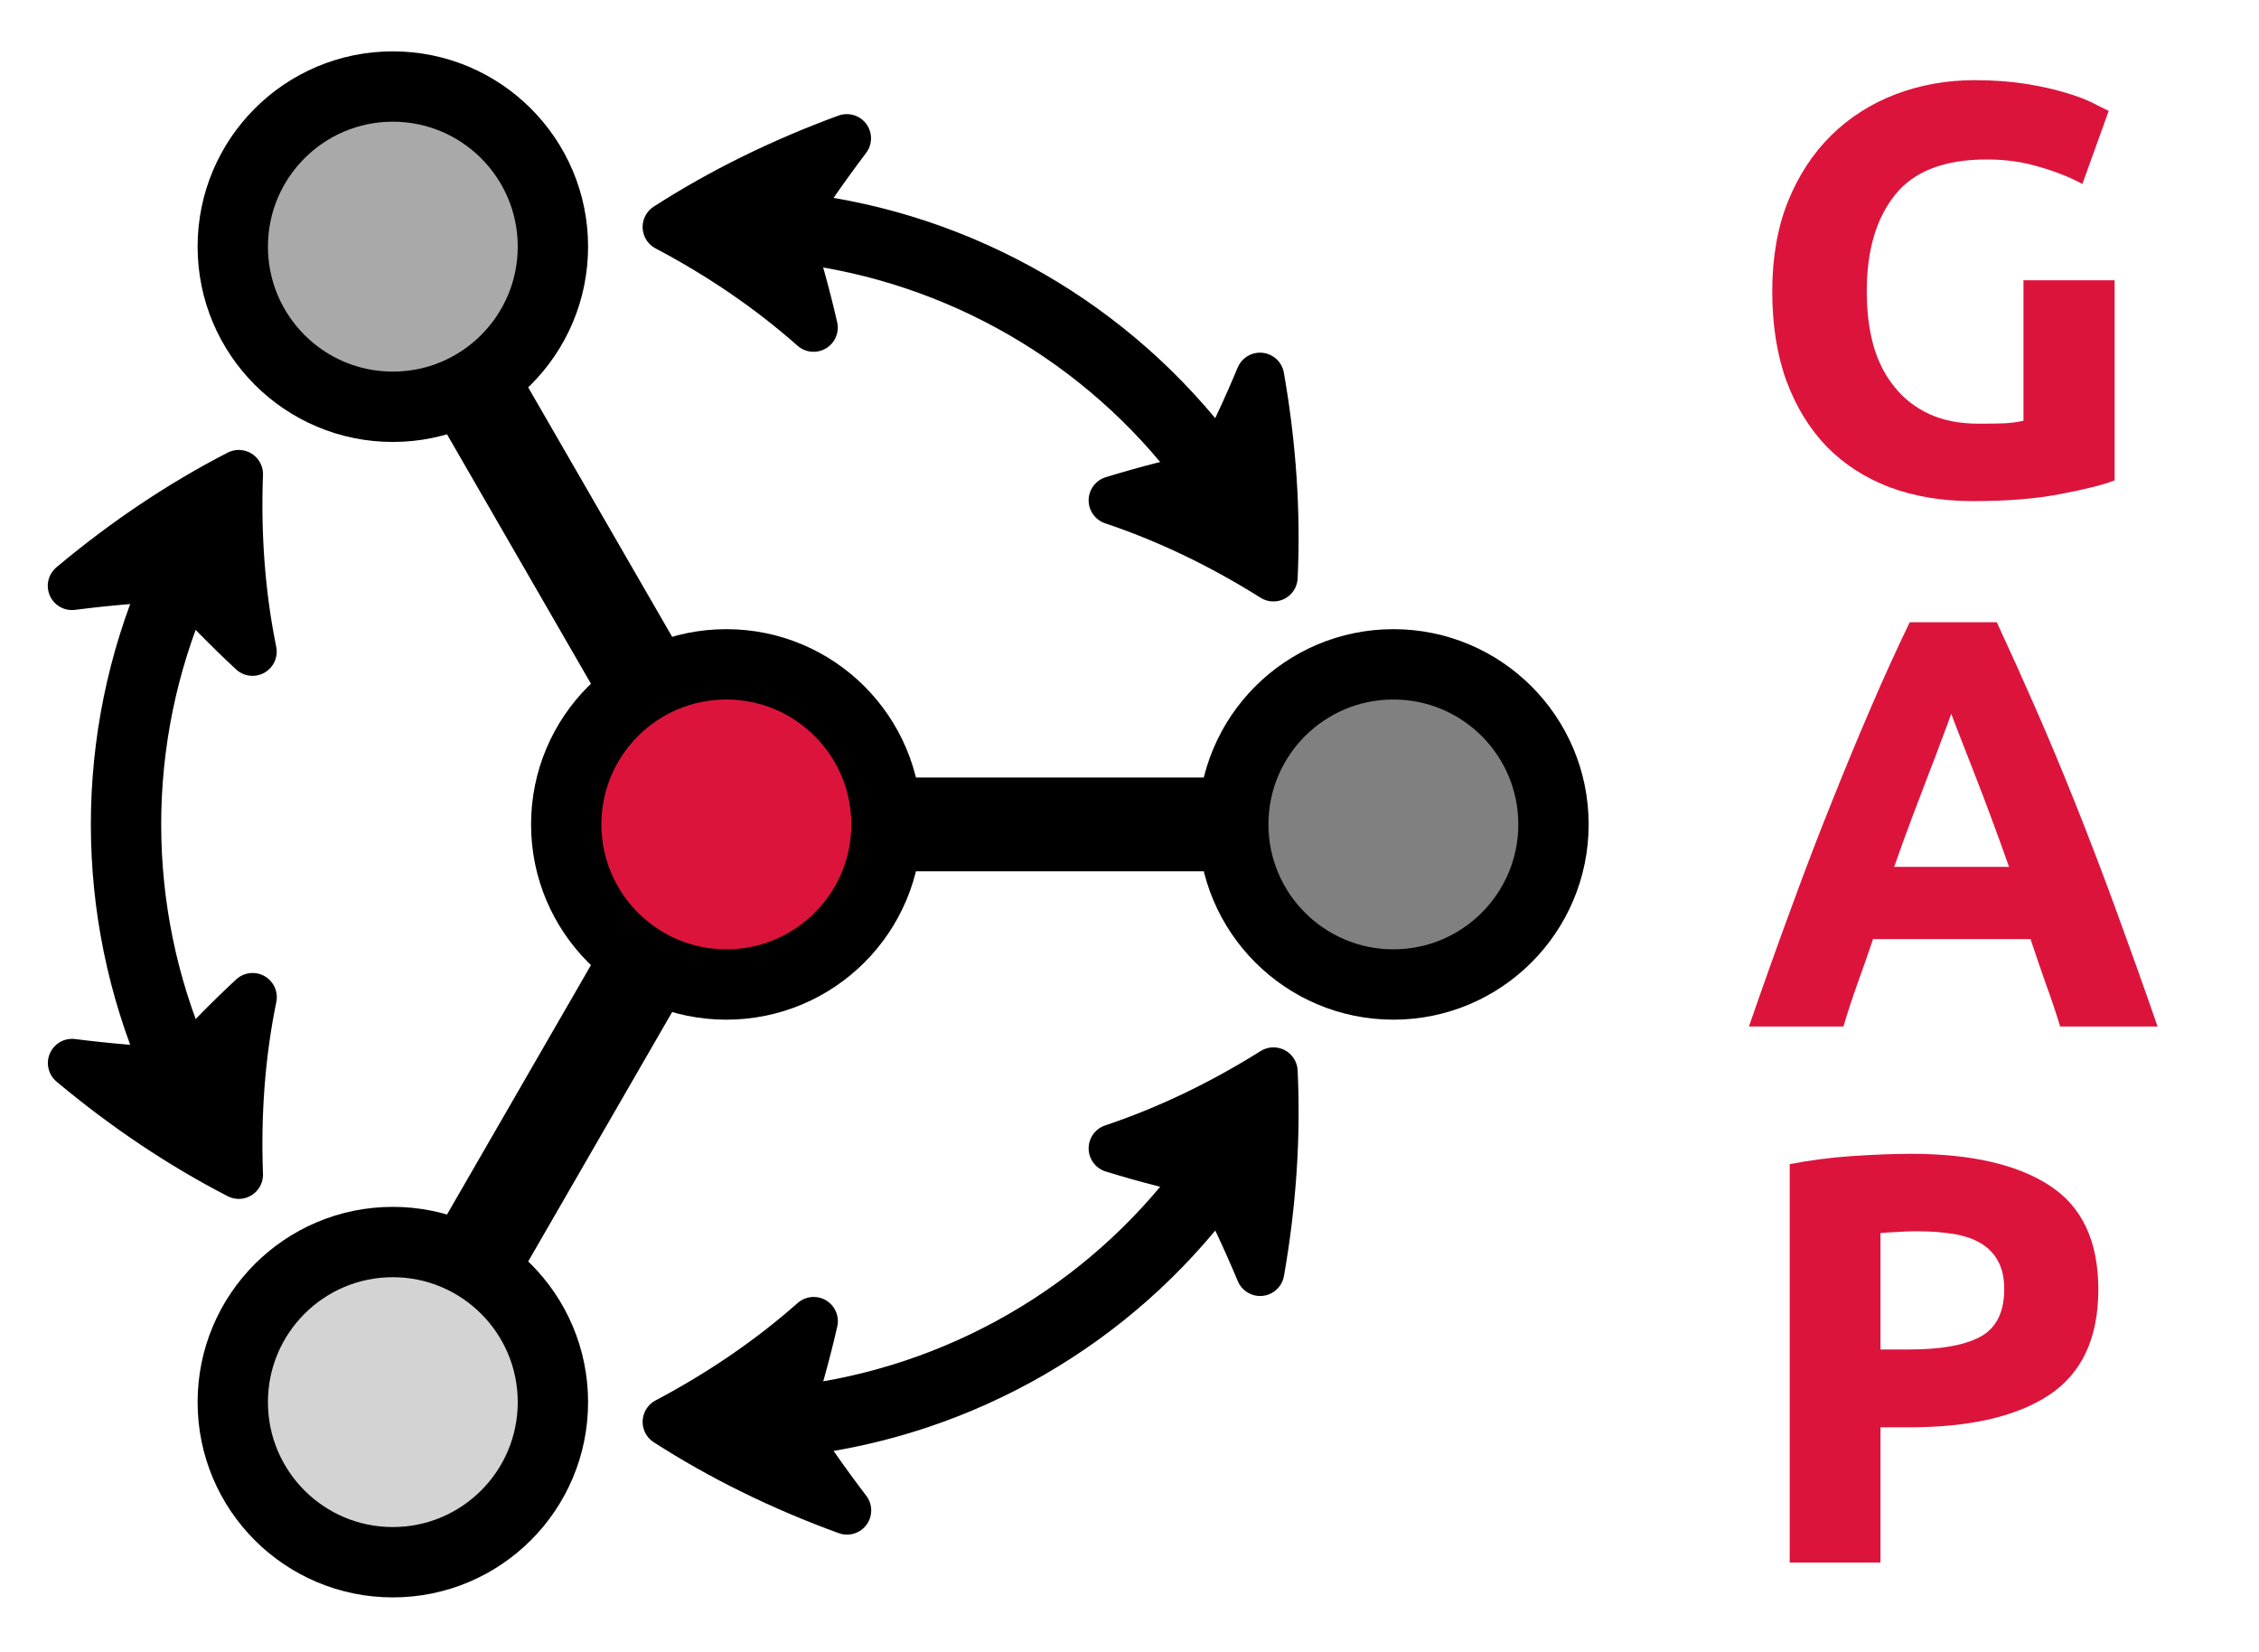
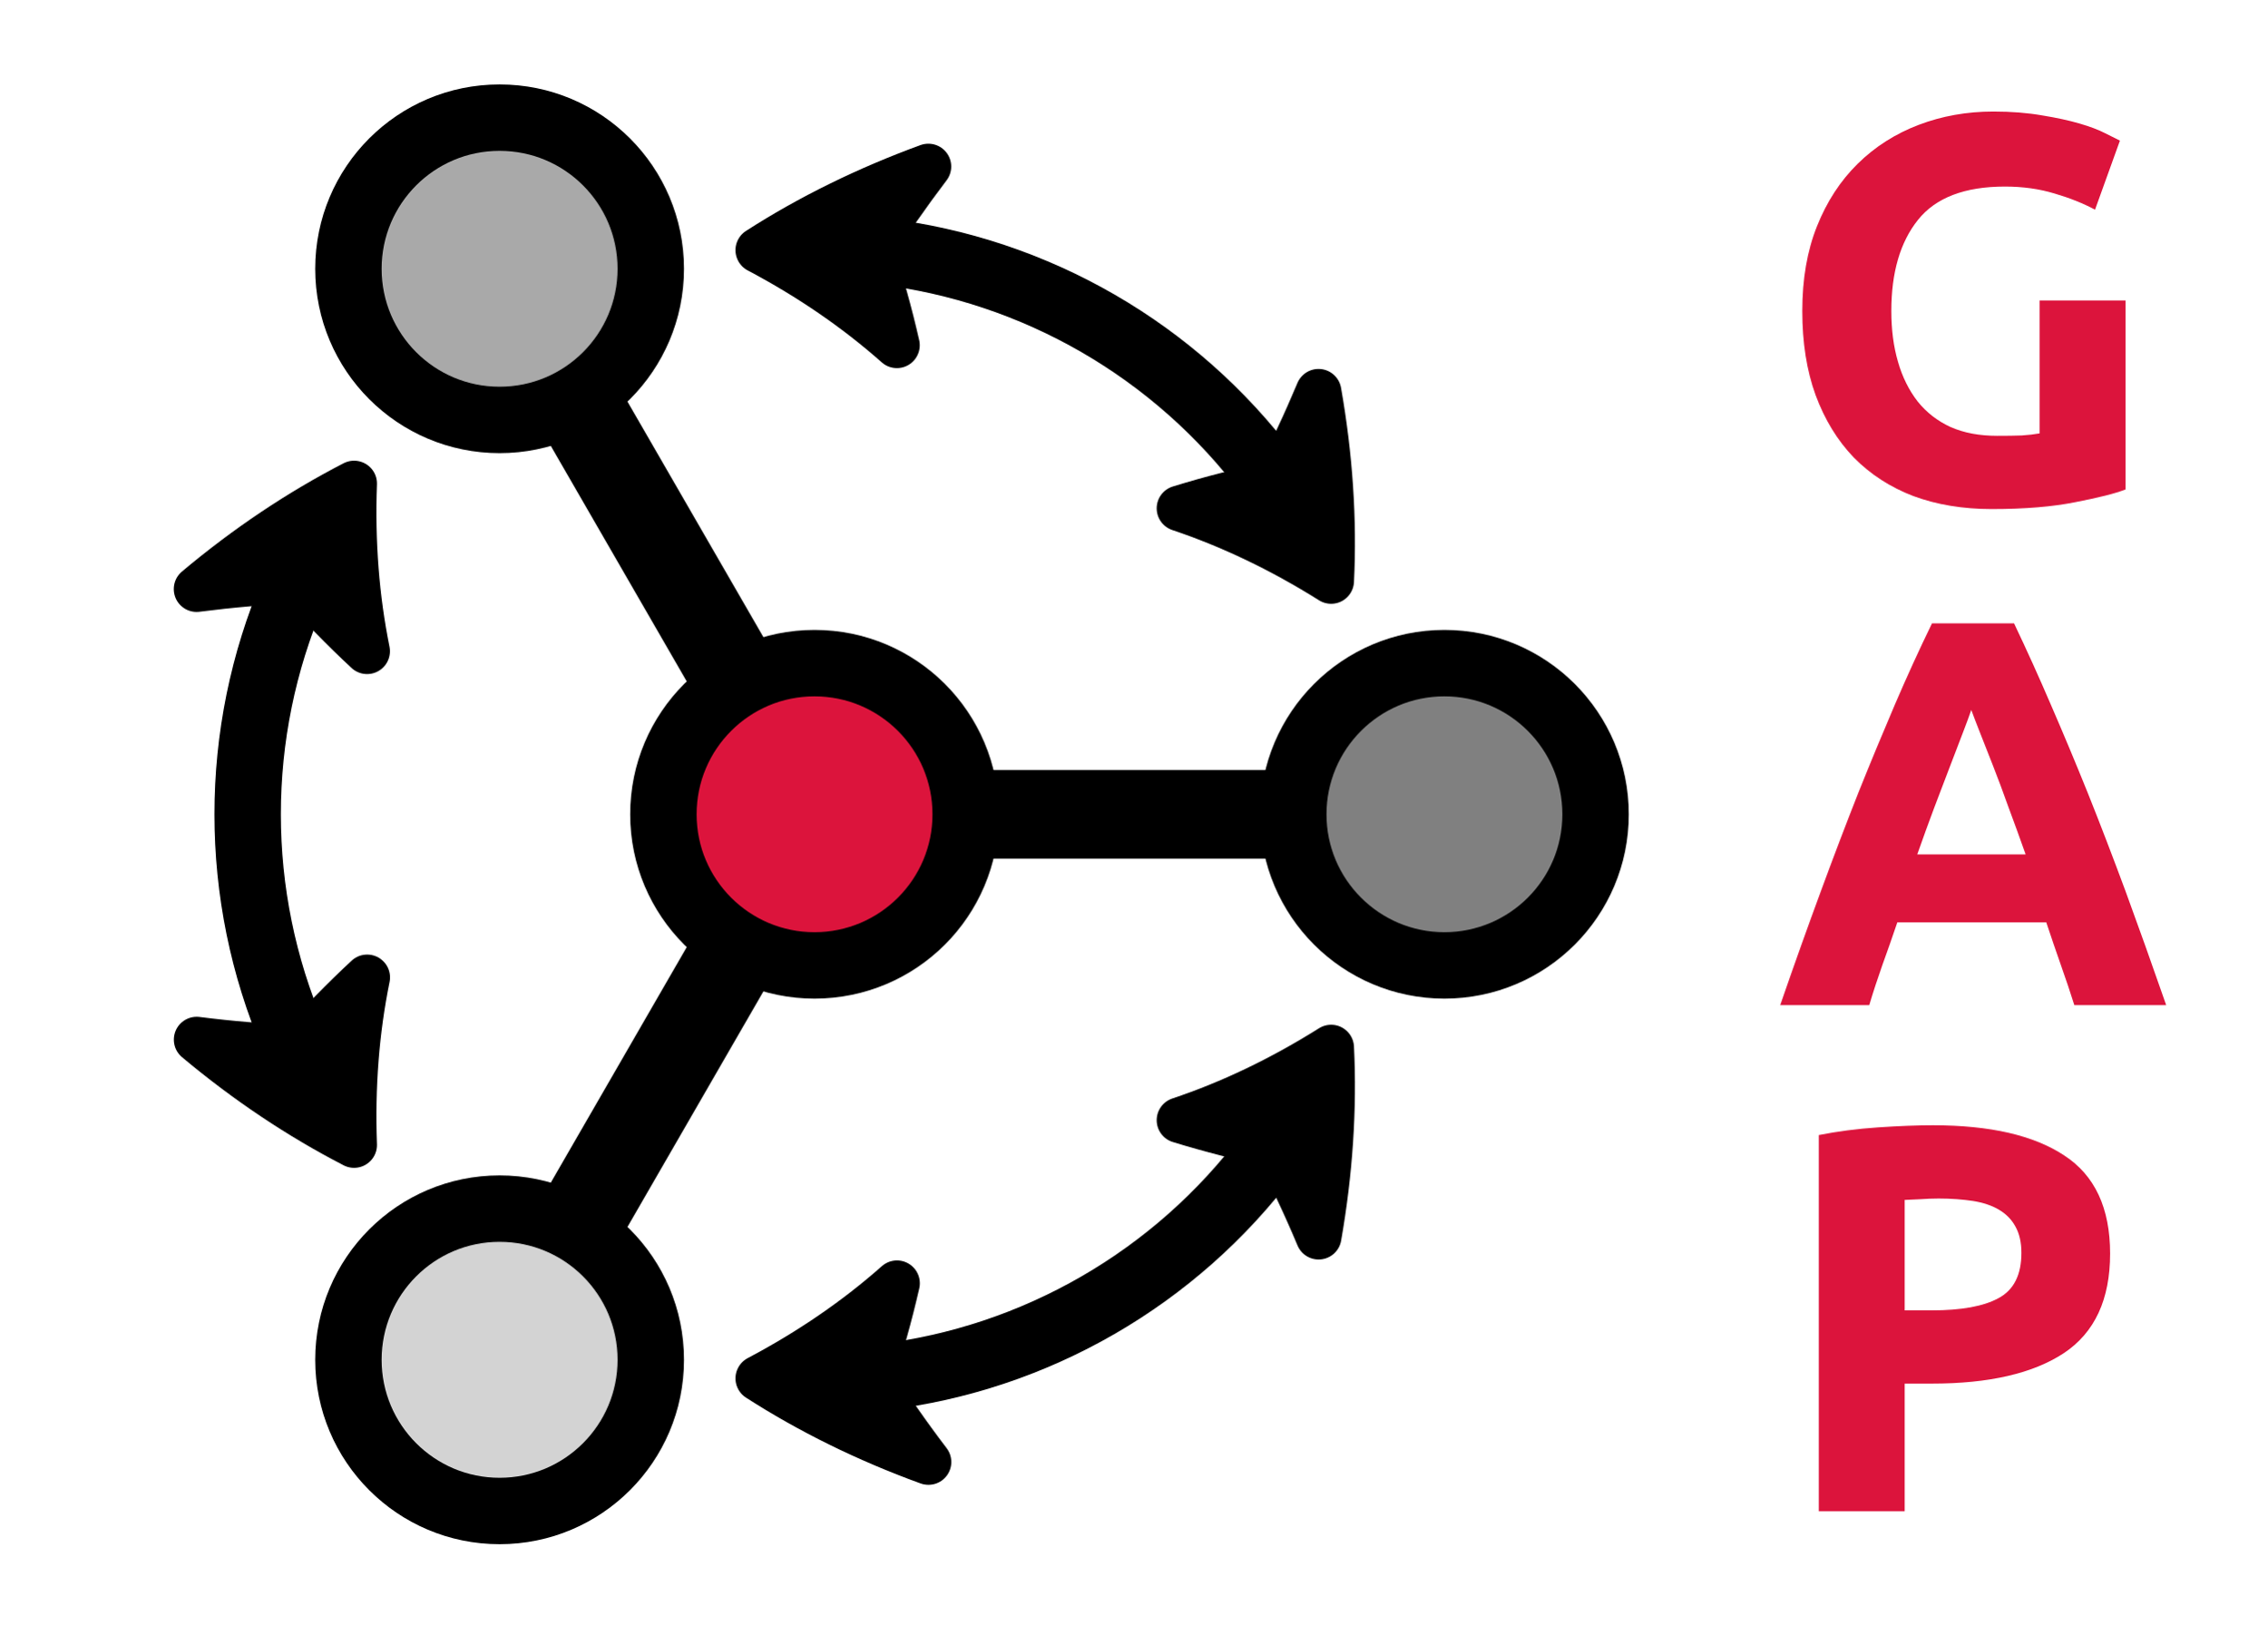
- <svg xmlns="http://www.w3.org/2000/svg" xmlns:xlink="http://www.w3.org/1999/xlink" width="95.264" height="69.631" viewBox="0 0 95.264 69.631">
+ <svg xmlns="http://www.w3.org/2000/svg" xmlns:xlink="http://www.w3.org/1999/xlink" width="101.041pt" height="73.288pt" viewBox="0 0 101.041 73.288">
  <defs>
    <g>
      <g id="glyph-0-0">
-         <path d="M 10.281 -14.094 C 8.488 -14.094 7.195 -13.594 6.406 -12.594 C 5.613 -11.602 5.219 -10.25 5.219 -8.531 C 5.219 -7.695 5.312 -6.938 5.5 -6.25 C 5.695 -5.57 5.992 -4.988 6.391 -4.5 C 6.785 -4.008 7.273 -3.629 7.859 -3.359 C 8.453 -3.086 9.145 -2.953 9.938 -2.953 C 10.363 -2.953 10.727 -2.957 11.031 -2.969 C 11.332 -2.988 11.598 -3.023 11.828 -3.078 L 11.828 -9 L 15.672 -9 L 15.672 -0.562 C 15.211 -0.383 14.473 -0.195 13.453 0 C 12.43 0.207 11.176 0.312 9.688 0.312 C 8.406 0.312 7.242 0.117 6.203 -0.266 C 5.16 -0.66 4.27 -1.234 3.531 -1.984 C 2.801 -2.742 2.234 -3.672 1.828 -4.766 C 1.43 -5.867 1.234 -7.125 1.234 -8.531 C 1.234 -9.957 1.453 -11.219 1.891 -12.312 C 2.336 -13.414 2.945 -14.348 3.719 -15.109 C 4.488 -15.867 5.395 -16.445 6.438 -16.844 C 7.477 -17.238 8.586 -17.438 9.766 -17.438 C 10.566 -17.438 11.289 -17.383 11.938 -17.281 C 12.582 -17.176 13.141 -17.051 13.609 -16.906 C 14.078 -16.77 14.461 -16.625 14.766 -16.469 C 15.066 -16.32 15.285 -16.211 15.422 -16.141 L 14.312 -13.062 C 13.789 -13.344 13.188 -13.582 12.5 -13.781 C 11.82 -13.988 11.082 -14.094 10.281 -14.094 Z M 10.281 -14.094 " />
+         <path d="M 10.266 -14.062 C 8.473 -14.062 7.18 -13.566 6.391 -12.578 C 5.598 -11.586 5.203 -10.234 5.203 -8.516 C 5.203 -7.68 5.301 -6.926 5.5 -6.25 C 5.695 -5.57 5.988 -4.984 6.375 -4.484 C 6.77 -3.992 7.258 -3.613 7.844 -3.344 C 8.438 -3.082 9.129 -2.953 9.922 -2.953 C 10.348 -2.953 10.711 -2.957 11.016 -2.969 C 11.316 -2.988 11.582 -3.02 11.812 -3.062 L 11.812 -8.984 L 15.641 -8.984 L 15.641 -0.562 C 15.18 -0.383 14.441 -0.195 13.422 0 C 12.41 0.207 11.16 0.312 9.672 0.312 C 8.391 0.312 7.227 0.117 6.188 -0.266 C 5.156 -0.66 4.27 -1.234 3.531 -1.984 C 2.801 -2.742 2.234 -3.672 1.828 -4.766 C 1.43 -5.859 1.234 -7.109 1.234 -8.516 C 1.234 -9.941 1.453 -11.203 1.891 -12.297 C 2.328 -13.391 2.93 -14.316 3.703 -15.078 C 4.473 -15.836 5.379 -16.414 6.422 -16.812 C 7.461 -17.207 8.57 -17.406 9.75 -17.406 C 10.551 -17.406 11.273 -17.348 11.922 -17.234 C 12.566 -17.129 13.117 -17.008 13.578 -16.875 C 14.047 -16.738 14.43 -16.594 14.734 -16.438 C 15.035 -16.289 15.254 -16.18 15.391 -16.109 L 14.281 -13.031 C 13.758 -13.312 13.16 -13.551 12.484 -13.75 C 11.805 -13.957 11.066 -14.062 10.266 -14.062 Z M 10.266 -14.062 " />
      </g>
      <g id="glyph-0-1">
-         <path d="M 13.375 0 C 13.195 -0.594 12.992 -1.195 12.766 -1.812 C 12.547 -2.438 12.332 -3.062 12.125 -3.688 L 5.484 -3.688 C 5.273 -3.062 5.055 -2.438 4.828 -1.812 C 4.609 -1.195 4.41 -0.594 4.234 0 L 0.25 0 C 0.883 -1.832 1.488 -3.523 2.062 -5.078 C 2.633 -6.641 3.195 -8.109 3.75 -9.484 C 4.301 -10.867 4.844 -12.176 5.375 -13.406 C 5.906 -14.645 6.457 -15.859 7.031 -17.047 L 10.703 -17.047 C 11.254 -15.859 11.801 -14.645 12.344 -13.406 C 12.883 -12.176 13.43 -10.867 13.984 -9.484 C 14.535 -8.109 15.098 -6.641 15.672 -5.078 C 16.242 -3.523 16.848 -1.832 17.484 0 Z M 8.781 -13.188 C 8.695 -12.938 8.57 -12.598 8.406 -12.172 C 8.25 -11.742 8.062 -11.25 7.844 -10.688 C 7.633 -10.133 7.398 -9.52 7.141 -8.844 C 6.891 -8.176 6.633 -7.473 6.375 -6.734 L 11.219 -6.734 C 10.957 -7.473 10.703 -8.176 10.453 -8.844 C 10.203 -9.52 9.969 -10.133 9.75 -10.688 C 9.531 -11.25 9.336 -11.742 9.172 -12.172 C 9.004 -12.598 8.875 -12.938 8.781 -13.188 Z M 8.781 -13.188 " />
+         <path d="M 13.359 0 C 13.172 -0.594 12.969 -1.195 12.75 -1.812 C 12.531 -2.438 12.316 -3.062 12.109 -3.688 L 5.469 -3.688 C 5.258 -3.062 5.039 -2.438 4.812 -1.812 C 4.594 -1.195 4.395 -0.594 4.219 0 L 0.25 0 C 0.883 -1.832 1.488 -3.523 2.062 -5.078 C 2.633 -6.629 3.191 -8.094 3.734 -9.469 C 4.285 -10.844 4.828 -12.148 5.359 -13.391 C 5.891 -14.629 6.441 -15.836 7.016 -17.016 L 10.672 -17.016 C 11.234 -15.836 11.781 -14.629 12.312 -13.391 C 12.852 -12.148 13.398 -10.844 13.953 -9.469 C 14.504 -8.094 15.066 -6.629 15.641 -5.078 C 16.211 -3.523 16.816 -1.832 17.453 0 Z M 8.766 -13.156 C 8.68 -12.906 8.555 -12.566 8.391 -12.141 C 8.234 -11.723 8.047 -11.234 7.828 -10.672 C 7.617 -10.117 7.383 -9.504 7.125 -8.828 C 6.875 -8.16 6.617 -7.457 6.359 -6.719 L 11.188 -6.719 C 10.926 -7.457 10.672 -8.16 10.422 -8.828 C 10.18 -9.504 9.953 -10.117 9.734 -10.672 C 9.516 -11.234 9.32 -11.723 9.156 -12.141 C 8.988 -12.566 8.859 -12.906 8.766 -13.156 Z M 8.766 -13.156 " />
      </g>
      <g id="glyph-0-2">
-         <path d="M 7.078 -17.234 C 9.617 -17.234 11.57 -16.785 12.938 -15.891 C 14.301 -15.004 14.984 -13.547 14.984 -11.516 C 14.984 -9.461 14.289 -7.977 12.906 -7.062 C 11.531 -6.156 9.566 -5.703 7.016 -5.703 L 5.797 -5.703 L 5.797 0 L 1.969 0 L 1.969 -16.797 C 2.801 -16.961 3.688 -17.078 4.625 -17.141 C 5.562 -17.203 6.379 -17.234 7.078 -17.234 Z M 7.328 -13.969 C 7.047 -13.969 6.77 -13.957 6.5 -13.938 C 6.227 -13.926 5.992 -13.91 5.797 -13.891 L 5.797 -8.984 L 7.016 -8.984 C 8.336 -8.984 9.332 -9.16 10 -9.516 C 10.676 -9.879 11.016 -10.551 11.016 -11.531 C 11.016 -12.008 10.926 -12.406 10.75 -12.719 C 10.582 -13.031 10.336 -13.281 10.016 -13.469 C 9.703 -13.656 9.316 -13.785 8.859 -13.859 C 8.398 -13.93 7.891 -13.969 7.328 -13.969 Z M 7.328 -13.969 " />
+         <path d="M 7.062 -17.203 C 9.602 -17.203 11.551 -16.754 12.906 -15.859 C 14.27 -14.973 14.953 -13.516 14.953 -11.484 C 14.953 -9.441 14.266 -7.961 12.891 -7.047 C 11.516 -6.141 9.551 -5.688 7 -5.688 L 5.797 -5.688 L 5.797 0 L 1.969 0 L 1.969 -16.766 C 2.801 -16.93 3.68 -17.047 4.609 -17.109 C 5.547 -17.172 6.363 -17.203 7.062 -17.203 Z M 7.312 -13.938 C 7.031 -13.938 6.754 -13.926 6.484 -13.906 C 6.223 -13.895 5.992 -13.883 5.797 -13.875 L 5.797 -8.953 L 7 -8.953 C 8.32 -8.953 9.316 -9.133 9.984 -9.5 C 10.66 -9.863 11 -10.535 11 -11.516 C 11 -11.984 10.91 -12.375 10.734 -12.688 C 10.566 -13 10.32 -13.25 10 -13.438 C 9.688 -13.625 9.301 -13.754 8.844 -13.828 C 8.383 -13.898 7.875 -13.938 7.312 -13.938 Z M 7.312 -13.938 " />
      </g>
    </g>
    <clipPath id="clip-0">
-       <path clip-rule="nonzero" d="M 0 0.082 L 84 0.082 L 84 69.18 L 0 69.18 Z M 0 0.082 " />
+       <path clip-rule="nonzero" d="M 0.012 0 L 90 0 L 90 72.582 L 0.012 72.582 Z M 0.012 0 " />
    </clipPath>
    <clipPath id="clip-1">
-       <path clip-rule="nonzero" d="M 0 0.082 L 80 0.082 L 80 69.18 L 0 69.18 Z M 0 0.082 " />
+       <path clip-rule="nonzero" d="M 0.012 0 L 85 0 L 85 72.582 L 0.012 72.582 Z M 0.012 0 " />
    </clipPath>
    <clipPath id="clip-2">
-       <path clip-rule="nonzero" d="M 10 0.082 L 94.535 0.082 L 94.535 69.18 L 10 69.18 Z M 10 0.082 " />
+       <path clip-rule="nonzero" d="M 15 0 L 100.078 0 L 100.078 72.582 L 15 72.582 Z M 15 0 " />
    </clipPath>
    <clipPath id="clip-3">
-       <path clip-rule="nonzero" d="M 0 0.082 L 66 0.082 L 66 60 L 0 60 Z M 0 0.082 " />
+       <path clip-rule="nonzero" d="M 0.012 0 L 71 0 L 71 61 L 0.012 61 Z M 0.012 0 " />
    </clipPath>
    <clipPath id="clip-4">
-       <path clip-rule="nonzero" d="M 0 10 L 66 10 L 66 69.18 L 0 69.18 Z M 0 10 " />
+       <path clip-rule="nonzero" d="M 0.012 12 L 71 12 L 71 72.582 L 0.012 72.582 Z M 0.012 12 " />
    </clipPath>
    <clipPath id="clip-5">
-       <path clip-rule="nonzero" d="M 0 0.082 L 93 0.082 L 93 62 L 0 62 Z M 0 0.082 " />
+       <path clip-rule="nonzero" d="M 0.012 0 L 99 0 L 99 64 L 0.012 64 Z M 0.012 0 " />
    </clipPath>
    <clipPath id="clip-6">
-       <path clip-rule="nonzero" d="M 0 0.082 L 50 0.082 L 50 69.18 L 0 69.18 Z M 0 0.082 " />
+       <path clip-rule="nonzero" d="M 0.012 0 L 55 0 L 55 72.582 L 0.012 72.582 Z M 0.012 0 " />
    </clipPath>
    <clipPath id="clip-7">
-       <path clip-rule="nonzero" d="M 0 7 L 93 7 L 93 69.18 L 0 69.18 Z M 0 7 " />
+       <path clip-rule="nonzero" d="M 0.012 9 L 99 9 L 99 72.582 L 0.012 72.582 Z M 0.012 9 " />
    </clipPath>
  </defs>
-   <path fill="none" stroke-width="3.985" stroke-linecap="butt" stroke-linejoin="miter" stroke="rgb(0%, 0%, 0%)" stroke-opacity="1" stroke-miterlimit="10" d="M 5.671 -0.001 L 22.676 -0.001 " transform="matrix(0.992333, 0, 0, -0.992333, 30.63035, 34.76092)" />
+   <path fill="none" stroke-width="3.985" stroke-linecap="butt" stroke-linejoin="miter" stroke="rgb(0%, 0%, 0%)" stroke-opacity="1" stroke-miterlimit="10" d="M 5.67 -0.002 L 22.677 -0.002 " transform="matrix(0.990378, 0, 0, -0.990378, 36.30263, 36.29142)" />
  <g clip-path="url(#clip-0)">
-     <path fill="none" stroke-width="3.985" stroke-linecap="butt" stroke-linejoin="miter" stroke="rgb(0%, 0%, 0%)" stroke-opacity="1" stroke-miterlimit="10" d="M -2.836 4.908 L -11.338 19.638 " transform="matrix(0.992333, 0, 0, -0.992333, 30.63035, 34.76092)" />
-     <path fill="none" stroke-width="3.985" stroke-linecap="butt" stroke-linejoin="miter" stroke="rgb(0%, 0%, 0%)" stroke-opacity="1" stroke-miterlimit="10" d="M -2.836 -4.91 L -11.338 -19.64 " transform="matrix(0.992333, 0, 0, -0.992333, 30.63035, 34.76092)" />
+     <path fill="none" stroke-width="3.985" stroke-linecap="butt" stroke-linejoin="miter" stroke="rgb(0%, 0%, 0%)" stroke-opacity="1" stroke-miterlimit="10" d="M -2.834 4.909 L -11.337 19.641 " transform="matrix(0.990378, 0, 0, -0.990378, 36.30263, 36.29142)" />
+     <path fill="none" stroke-width="3.985" stroke-linecap="butt" stroke-linejoin="miter" stroke="rgb(0%, 0%, 0%)" stroke-opacity="1" stroke-miterlimit="10" d="M -2.834 -4.908 L -11.337 -19.64 " transform="matrix(0.990378, 0, 0, -0.990378, 36.30263, 36.29142)" />
  </g>
-   <path fill-rule="nonzero" fill="rgb(86.4%, 7.999%, 23.499%)" fill-opacity="1" d="M 37.383 34.762 C 37.383 31.031 34.359 28.012 30.629 28.012 C 26.902 28.012 23.879 31.031 23.879 34.762 C 23.879 38.488 26.902 41.512 30.629 41.512 C 34.359 41.512 37.383 38.488 37.383 34.762 Z M 37.383 34.762 " />
+   <path fill-rule="nonzero" fill="rgb(86.4%, 7.999%, 23.499%)" fill-opacity="1" d="M 43.039 36.293 C 43.039 32.57 40.023 29.555 36.301 29.555 C 32.582 29.555 29.566 32.57 29.566 36.293 C 29.566 40.012 32.582 43.027 36.301 43.027 C 40.023 43.027 43.039 40.012 43.039 36.293 Z M 43.039 36.293 " />
  <g clip-path="url(#clip-1)">
-     <path fill="none" stroke-width="2.989" stroke-linecap="butt" stroke-linejoin="miter" stroke="rgb(0%, 0%, 0%)" stroke-opacity="1" stroke-miterlimit="10" d="M 6.805 -0.001 C 6.805 3.758 3.758 6.801 -0.001 6.801 C -3.757 6.801 -6.804 3.758 -6.804 -0.001 C -6.804 -3.756 -3.757 -6.803 -0.001 -6.803 C 3.758 -6.803 6.805 -3.756 6.805 -0.001 Z M 6.805 -0.001 " transform="matrix(0.992333, 0, 0, -0.992333, 30.63035, 34.76092)" />
+     <path fill="none" stroke-width="2.989" stroke-linecap="butt" stroke-linejoin="miter" stroke="rgb(0%, 0%, 0%)" stroke-opacity="1" stroke-miterlimit="10" d="M 6.802 -0.002 C 6.802 3.757 3.757 6.802 -0.002 6.802 C -3.757 6.802 -6.802 3.757 -6.802 -0.002 C -6.802 -3.756 -3.757 -6.801 -0.002 -6.801 C 3.757 -6.801 6.802 -3.756 6.802 -0.002 Z M 6.802 -0.002 " transform="matrix(0.990378, 0, 0, -0.990378, 36.30263, 36.29142)" />
  </g>
-   <path fill-rule="nonzero" fill="rgb(50%, 50%, 50%)" fill-opacity="1" d="M 65.512 34.762 C 65.512 31.031 62.488 28.012 58.762 28.012 C 55.031 28.012 52.008 31.031 52.008 34.762 C 52.008 38.488 55.031 41.512 58.762 41.512 C 62.488 41.512 65.512 38.488 65.512 34.762 Z M 65.512 34.762 " />
+   <path fill-rule="nonzero" fill="rgb(50%, 50%, 50%)" fill-opacity="1" d="M 71.113 36.293 C 71.113 32.57 68.098 29.555 64.375 29.555 C 60.656 29.555 57.641 32.57 57.641 36.293 C 57.641 40.012 60.656 43.027 64.375 43.027 C 68.098 43.027 71.113 40.012 71.113 36.293 Z M 71.113 36.293 " />
  <g clip-path="url(#clip-2)">
-     <path fill="none" stroke-width="2.989" stroke-linecap="butt" stroke-linejoin="miter" stroke="rgb(0%, 0%, 0%)" stroke-opacity="1" stroke-miterlimit="10" d="M 35.151 -0.001 C 35.151 3.758 32.104 6.801 28.349 6.801 C 24.589 6.801 21.543 3.758 21.543 -0.001 C 21.543 -3.756 24.589 -6.803 28.349 -6.803 C 32.104 -6.803 35.151 -3.756 35.151 -0.001 Z M 35.151 -0.001 " transform="matrix(0.992333, 0, 0, -0.992333, 30.63035, 34.76092)" />
+     <path fill="none" stroke-width="2.989" stroke-linecap="butt" stroke-linejoin="miter" stroke="rgb(0%, 0%, 0%)" stroke-opacity="1" stroke-miterlimit="10" d="M 35.149 -0.002 C 35.149 3.757 32.104 6.802 28.345 6.802 C 24.59 6.802 21.545 3.757 21.545 -0.002 C 21.545 -3.756 24.59 -6.801 28.345 -6.801 C 32.104 -6.801 35.149 -3.756 35.149 -0.002 Z M 35.149 -0.002 " transform="matrix(0.990378, 0, 0, -0.990378, 36.30263, 36.29142)" />
  </g>
-   <path fill-rule="nonzero" fill="rgb(66.399%, 66.399%, 66.399%)" fill-opacity="1" d="M 23.316 10.398 C 23.316 6.672 20.293 3.648 16.566 3.648 C 12.836 3.648 9.816 6.672 9.816 10.398 C 9.816 14.129 12.836 17.152 16.566 17.152 C 20.293 17.152 23.316 14.129 23.316 10.398 Z M 23.316 10.398 " />
+   <path fill-rule="nonzero" fill="rgb(66.399%, 66.399%, 66.399%)" fill-opacity="1" d="M 29.004 11.98 C 29.004 8.258 25.988 5.242 22.266 5.242 C 18.543 5.242 15.527 8.258 15.527 11.98 C 15.527 15.699 18.543 18.715 22.266 18.715 C 25.988 18.715 29.004 15.699 29.004 11.98 Z M 29.004 11.98 " />
  <g clip-path="url(#clip-3)">
-     <path fill="none" stroke-width="2.989" stroke-linecap="butt" stroke-linejoin="miter" stroke="rgb(0%, 0%, 0%)" stroke-opacity="1" stroke-miterlimit="10" d="M -7.37 24.551 C -7.37 28.306 -10.417 31.353 -14.173 31.353 C -17.932 31.353 -20.975 28.306 -20.975 24.551 C -20.975 20.791 -17.932 17.745 -14.173 17.745 C -10.417 17.745 -7.37 20.791 -7.37 24.551 Z M -7.37 24.551 " transform="matrix(0.992333, 0, 0, -0.992333, 30.63035, 34.76092)" />
+     <path fill="none" stroke-width="2.989" stroke-linecap="butt" stroke-linejoin="miter" stroke="rgb(0%, 0%, 0%)" stroke-opacity="1" stroke-miterlimit="10" d="M -7.37 24.547 C -7.37 28.306 -10.415 31.351 -14.173 31.351 C -17.932 31.351 -20.977 28.306 -20.977 24.547 C -20.977 20.792 -17.932 17.747 -14.173 17.747 C -10.415 17.747 -7.37 20.792 -7.37 24.547 Z M -7.37 24.547 " transform="matrix(0.990378, 0, 0, -0.990378, 36.30263, 36.29142)" />
  </g>
-   <path fill-rule="nonzero" fill="rgb(82.799%, 82.799%, 82.799%)" fill-opacity="1" d="M 23.316 59.121 C 23.316 55.395 20.293 52.371 16.566 52.371 C 12.836 52.371 9.816 55.395 9.816 59.121 C 9.816 62.852 12.836 65.871 16.566 65.871 C 20.293 65.871 23.316 62.852 23.316 59.121 Z M 23.316 59.121 " />
+   <path fill-rule="nonzero" fill="rgb(82.799%, 82.799%, 82.799%)" fill-opacity="1" d="M 29.004 60.605 C 29.004 56.883 25.988 53.867 22.266 53.867 C 18.543 53.867 15.527 56.883 15.527 60.605 C 15.527 64.324 18.543 67.344 22.266 67.344 C 25.988 67.344 29.004 64.324 29.004 60.605 Z M 29.004 60.605 " />
  <g clip-path="url(#clip-4)">
-     <path fill="none" stroke-width="2.989" stroke-linecap="butt" stroke-linejoin="miter" stroke="rgb(0%, 0%, 0%)" stroke-opacity="1" stroke-miterlimit="10" d="M -7.37 -24.548 C -7.37 -20.793 -10.417 -17.746 -14.173 -17.746 C -17.932 -17.746 -20.975 -20.793 -20.975 -24.548 C -20.975 -28.308 -17.932 -31.351 -14.173 -31.351 C -10.417 -31.351 -7.37 -28.308 -7.37 -24.548 Z M -7.37 -24.548 " transform="matrix(0.992333, 0, 0, -0.992333, 30.63035, 34.76092)" />
+     <path fill="none" stroke-width="2.989" stroke-linecap="butt" stroke-linejoin="miter" stroke="rgb(0%, 0%, 0%)" stroke-opacity="1" stroke-miterlimit="10" d="M -7.37 -24.55 C -7.37 -20.791 -10.415 -17.747 -14.173 -17.747 C -17.932 -17.747 -20.977 -20.791 -20.977 -24.55 C -20.977 -28.305 -17.932 -31.354 -14.173 -31.354 C -10.415 -31.354 -7.37 -28.305 -7.37 -24.55 Z M -7.37 -24.55 " transform="matrix(0.990378, 0, 0, -0.990378, 36.30263, 36.29142)" />
  </g>
  <g clip-path="url(#clip-5)">
-     <path fill="none" stroke-width="2.989" stroke-linecap="butt" stroke-linejoin="miter" stroke="rgb(0%, 0%, 0%)" stroke-opacity="1" stroke-miterlimit="10" d="M 20.433 15.284 C 16.252 20.866 9.942 24.511 3.018 25.334 " transform="matrix(0.992333, 0, 0, -0.992333, 30.63035, 34.76092)" />
+     <path fill="none" stroke-width="2.989" stroke-linecap="butt" stroke-linejoin="miter" stroke="rgb(0%, 0%, 0%)" stroke-opacity="1" stroke-miterlimit="10" d="M 20.429 15.282 C 16.252 20.867 9.945 24.512 3.019 25.336 " transform="matrix(0.990378, 0, 0, -0.990378, 36.30263, 36.29142)" />
  </g>
-   <path fill-rule="nonzero" fill="rgb(0%, 0%, 0%)" fill-opacity="1" stroke-width="2.057" stroke-linecap="butt" stroke-linejoin="round" stroke="rgb(0%, 0%, 0%)" stroke-opacity="1" stroke-miterlimit="10" d="M 23.251 10.502 C 23.381 13.249 23.192 16.103 22.68 19.016 C 22.086 17.591 21.436 16.209 20.736 14.867 C 19.267 14.568 17.831 14.202 16.425 13.769 C 18.72 13.001 21.015 11.907 23.251 10.502 Z M 23.251 10.502 " transform="matrix(0.992333, 0, 0, -0.992333, 30.63035, 34.76092)" />
-   <path fill-rule="nonzero" fill="rgb(0%, 0%, 0%)" fill-opacity="1" stroke-width="2.057" stroke-linecap="butt" stroke-linejoin="round" stroke="rgb(0%, 0%, 0%)" stroke-opacity="1" stroke-miterlimit="10" d="M -2.529 25.385 C -0.194 24.153 1.896 22.712 3.707 21.11 C 3.38 22.539 2.982 23.968 2.51 25.389 C 3.317 26.669 4.191 27.924 5.12 29.152 C 2.349 28.137 -0.218 26.873 -2.529 25.385 Z M -2.529 25.385 " transform="matrix(0.992333, 0, 0, -0.992333, 30.63035, 34.76092)" />
+   <path fill-rule="nonzero" fill="rgb(0%, 0%, 0%)" fill-opacity="1" stroke-width="2.057" stroke-linecap="butt" stroke-linejoin="round" stroke="rgb(0%, 0%, 0%)" stroke-opacity="1" stroke-miterlimit="10" d="M 23.249 10.502 C 23.383 13.247 23.194 16.103 22.681 19.013 C 22.086 17.594 21.439 16.209 20.733 14.868 C 19.266 14.568 17.83 14.202 16.426 13.768 C 18.721 12.999 21.013 11.906 23.249 10.502 Z M 23.249 10.502 " transform="matrix(0.990378, 0, 0, -0.990378, 36.30263, 36.29142)" />
+   <path fill-rule="nonzero" fill="rgb(0%, 0%, 0%)" fill-opacity="1" stroke-width="2.057" stroke-linecap="butt" stroke-linejoin="round" stroke="rgb(0%, 0%, 0%)" stroke-opacity="1" stroke-miterlimit="10" d="M -2.53 25.387 C -0.195 24.153 1.895 22.713 3.706 21.108 C 3.382 22.54 2.98 23.967 2.511 25.391 C 3.315 26.669 4.191 27.923 5.122 29.15 C 2.349 28.136 -0.219 26.874 -2.53 25.387 Z M -2.53 25.387 " transform="matrix(0.990378, 0, 0, -0.990378, 36.30263, 36.29142)" />
  <g clip-path="url(#clip-6)">
-     <path fill="none" stroke-width="2.989" stroke-linecap="butt" stroke-linejoin="miter" stroke="rgb(0%, 0%, 0%)" stroke-opacity="1" stroke-miterlimit="10" d="M -23.451 10.053 C -26.198 3.64 -26.198 -3.642 -23.451 -10.054 " transform="matrix(0.992333, 0, 0, -0.992333, 30.63035, 34.76092)" />
+     <path fill="none" stroke-width="2.989" stroke-linecap="butt" stroke-linejoin="miter" stroke="rgb(0%, 0%, 0%)" stroke-opacity="1" stroke-miterlimit="10" d="M -23.45 10.052 C -26.199 3.643 -26.199 -3.642 -23.45 -10.051 " transform="matrix(0.990378, 0, 0, -0.990378, 36.30263, 36.29142)" />
  </g>
-   <path fill-rule="nonzero" fill="rgb(0%, 0%, 0%)" fill-opacity="1" stroke-width="2.057" stroke-linecap="butt" stroke-linejoin="round" stroke="rgb(0%, 0%, 0%)" stroke-opacity="1" stroke-miterlimit="10" d="M -20.719 14.883 C -23.163 13.627 -25.545 12.033 -27.808 10.136 C -26.277 10.332 -24.758 10.462 -23.242 10.521 C -22.25 9.399 -21.211 8.34 -20.136 7.341 C -20.62 9.714 -20.817 12.245 -20.719 14.883 Z M -20.719 14.883 " transform="matrix(0.992333, 0, 0, -0.992333, 30.63035, 34.76092)" />
-   <path fill-rule="nonzero" fill="rgb(0%, 0%, 0%)" fill-opacity="1" stroke-width="2.057" stroke-linecap="butt" stroke-linejoin="round" stroke="rgb(0%, 0%, 0%)" stroke-opacity="1" stroke-miterlimit="10" d="M -20.719 -14.884 C -20.817 -12.243 -20.62 -9.712 -20.132 -7.342 C -21.211 -8.342 -22.246 -9.405 -23.242 -10.523 C -24.754 -10.464 -26.277 -10.334 -27.804 -10.141 C -25.541 -12.034 -23.163 -13.625 -20.719 -14.884 Z M -20.719 -14.884 " transform="matrix(0.992333, 0, 0, -0.992333, 30.63035, 34.76092)" />
+   <path fill-rule="nonzero" fill="rgb(0%, 0%, 0%)" fill-opacity="1" stroke-width="2.057" stroke-linecap="butt" stroke-linejoin="round" stroke="rgb(0%, 0%, 0%)" stroke-opacity="1" stroke-miterlimit="10" d="M -20.721 14.884 C -23.162 13.626 -25.545 12.036 -27.808 10.135 C -26.278 10.332 -24.756 10.462 -23.245 10.522 C -22.247 9.401 -21.214 8.34 -20.137 7.339 C -20.618 9.713 -20.819 12.245 -20.721 14.884 Z M -20.721 14.884 " transform="matrix(0.990378, 0, 0, -0.990378, 36.30263, 36.29142)" />
+   <path fill-rule="nonzero" fill="rgb(0%, 0%, 0%)" fill-opacity="1" stroke-width="2.057" stroke-linecap="butt" stroke-linejoin="round" stroke="rgb(0%, 0%, 0%)" stroke-opacity="1" stroke-miterlimit="10" d="M -20.721 -14.883 C -20.819 -12.244 -20.618 -9.712 -20.133 -7.342 C -21.21 -8.344 -22.247 -9.405 -23.245 -10.521 C -24.756 -10.462 -26.278 -10.335 -27.805 -10.142 C -25.545 -12.035 -23.162 -13.625 -20.721 -14.883 Z M -20.721 -14.883 " transform="matrix(0.990378, 0, 0, -0.990378, 36.30263, 36.29142)" />
  <g clip-path="url(#clip-7)">
-     <path fill="none" stroke-width="2.989" stroke-linecap="butt" stroke-linejoin="miter" stroke="rgb(0%, 0%, 0%)" stroke-opacity="1" stroke-miterlimit="10" d="M 3.022 -25.336 C 9.946 -24.509 16.256 -20.868 20.433 -15.282 " transform="matrix(0.992333, 0, 0, -0.992333, 30.63035, 34.76092)" />
+     <path fill="none" stroke-width="2.989" stroke-linecap="butt" stroke-linejoin="miter" stroke="rgb(0%, 0%, 0%)" stroke-opacity="1" stroke-miterlimit="10" d="M 3.019 -25.335 C 9.945 -24.511 16.256 -20.866 20.433 -15.281 " transform="matrix(0.990378, 0, 0, -0.990378, 36.30263, 36.29142)" />
  </g>
-   <path fill-rule="nonzero" fill="rgb(0%, 0%, 0%)" fill-opacity="1" stroke-width="2.057" stroke-linecap="butt" stroke-linejoin="round" stroke="rgb(0%, 0%, 0%)" stroke-opacity="1" stroke-miterlimit="10" d="M -2.529 -25.387 C -0.218 -26.875 2.349 -28.138 5.128 -29.15 C 4.191 -27.922 3.317 -26.67 2.51 -25.391 C 2.982 -23.97 3.384 -22.541 3.711 -21.108 C 1.896 -22.714 -0.194 -24.151 -2.529 -25.387 Z M -2.529 -25.387 " transform="matrix(0.992333, 0, 0, -0.992333, 30.63035, 34.76092)" />
-   <path fill-rule="nonzero" fill="rgb(0%, 0%, 0%)" fill-opacity="1" stroke-width="2.057" stroke-linecap="butt" stroke-linejoin="round" stroke="rgb(0%, 0%, 0%)" stroke-opacity="1" stroke-miterlimit="10" d="M 23.251 -10.503 C 21.015 -11.905 18.72 -12.999 16.425 -13.766 C 17.831 -14.2 19.267 -14.566 20.736 -14.869 C 21.44 -16.207 22.09 -17.589 22.684 -19.01 C 23.196 -16.105 23.381 -13.247 23.251 -10.503 Z M 23.251 -10.503 " transform="matrix(0.992333, 0, 0, -0.992333, 30.63035, 34.76092)" />
+   <path fill-rule="nonzero" fill="rgb(0%, 0%, 0%)" fill-opacity="1" stroke-width="2.057" stroke-linecap="butt" stroke-linejoin="round" stroke="rgb(0%, 0%, 0%)" stroke-opacity="1" stroke-miterlimit="10" d="M -2.53 -25.386 C -0.219 -26.873 2.349 -28.139 5.126 -29.149 C 4.191 -27.923 3.319 -26.668 2.511 -25.39 C 2.984 -23.97 3.382 -22.539 3.71 -21.107 C 1.899 -22.712 -0.195 -24.152 -2.53 -25.386 Z M -2.53 -25.386 " transform="matrix(0.990378, 0, 0, -0.990378, 36.30263, 36.29142)" />
+   <path fill-rule="nonzero" fill="rgb(0%, 0%, 0%)" fill-opacity="1" stroke-width="2.057" stroke-linecap="butt" stroke-linejoin="round" stroke="rgb(0%, 0%, 0%)" stroke-opacity="1" stroke-miterlimit="10" d="M 23.249 -10.501 C 21.013 -11.905 18.721 -13.002 16.426 -13.767 C 17.83 -14.197 19.266 -14.567 20.733 -14.867 C 21.439 -16.208 22.09 -17.589 22.685 -19.009 C 23.194 -16.102 23.383 -13.246 23.249 -10.501 Z M 23.249 -10.501 " transform="matrix(0.990378, 0, 0, -0.990378, 36.30263, 36.29142)" />
  <g fill="rgb(86.4%, 7.999%, 23.499%)" fill-opacity="1">
-     <use xlink:href="#glyph-0-0" x="73.504" y="20.818" />
+     <use xlink:href="#glyph-0-0" x="79.092" y="22.376" />
  </g>
  <g fill="rgb(86.4%, 7.999%, 23.499%)" fill-opacity="1">
-     <use xlink:href="#glyph-0-1" x="73.504" y="43.284" />
+     <use xlink:href="#glyph-0-1" x="79.092" y="44.798" />
  </g>
  <g fill="rgb(86.4%, 7.999%, 23.499%)" fill-opacity="1">
-     <use xlink:href="#glyph-0-2" x="73.504" y="65.885" />
+     <use xlink:href="#glyph-0-2" x="79.092" y="67.355" />
  </g>
</svg>
